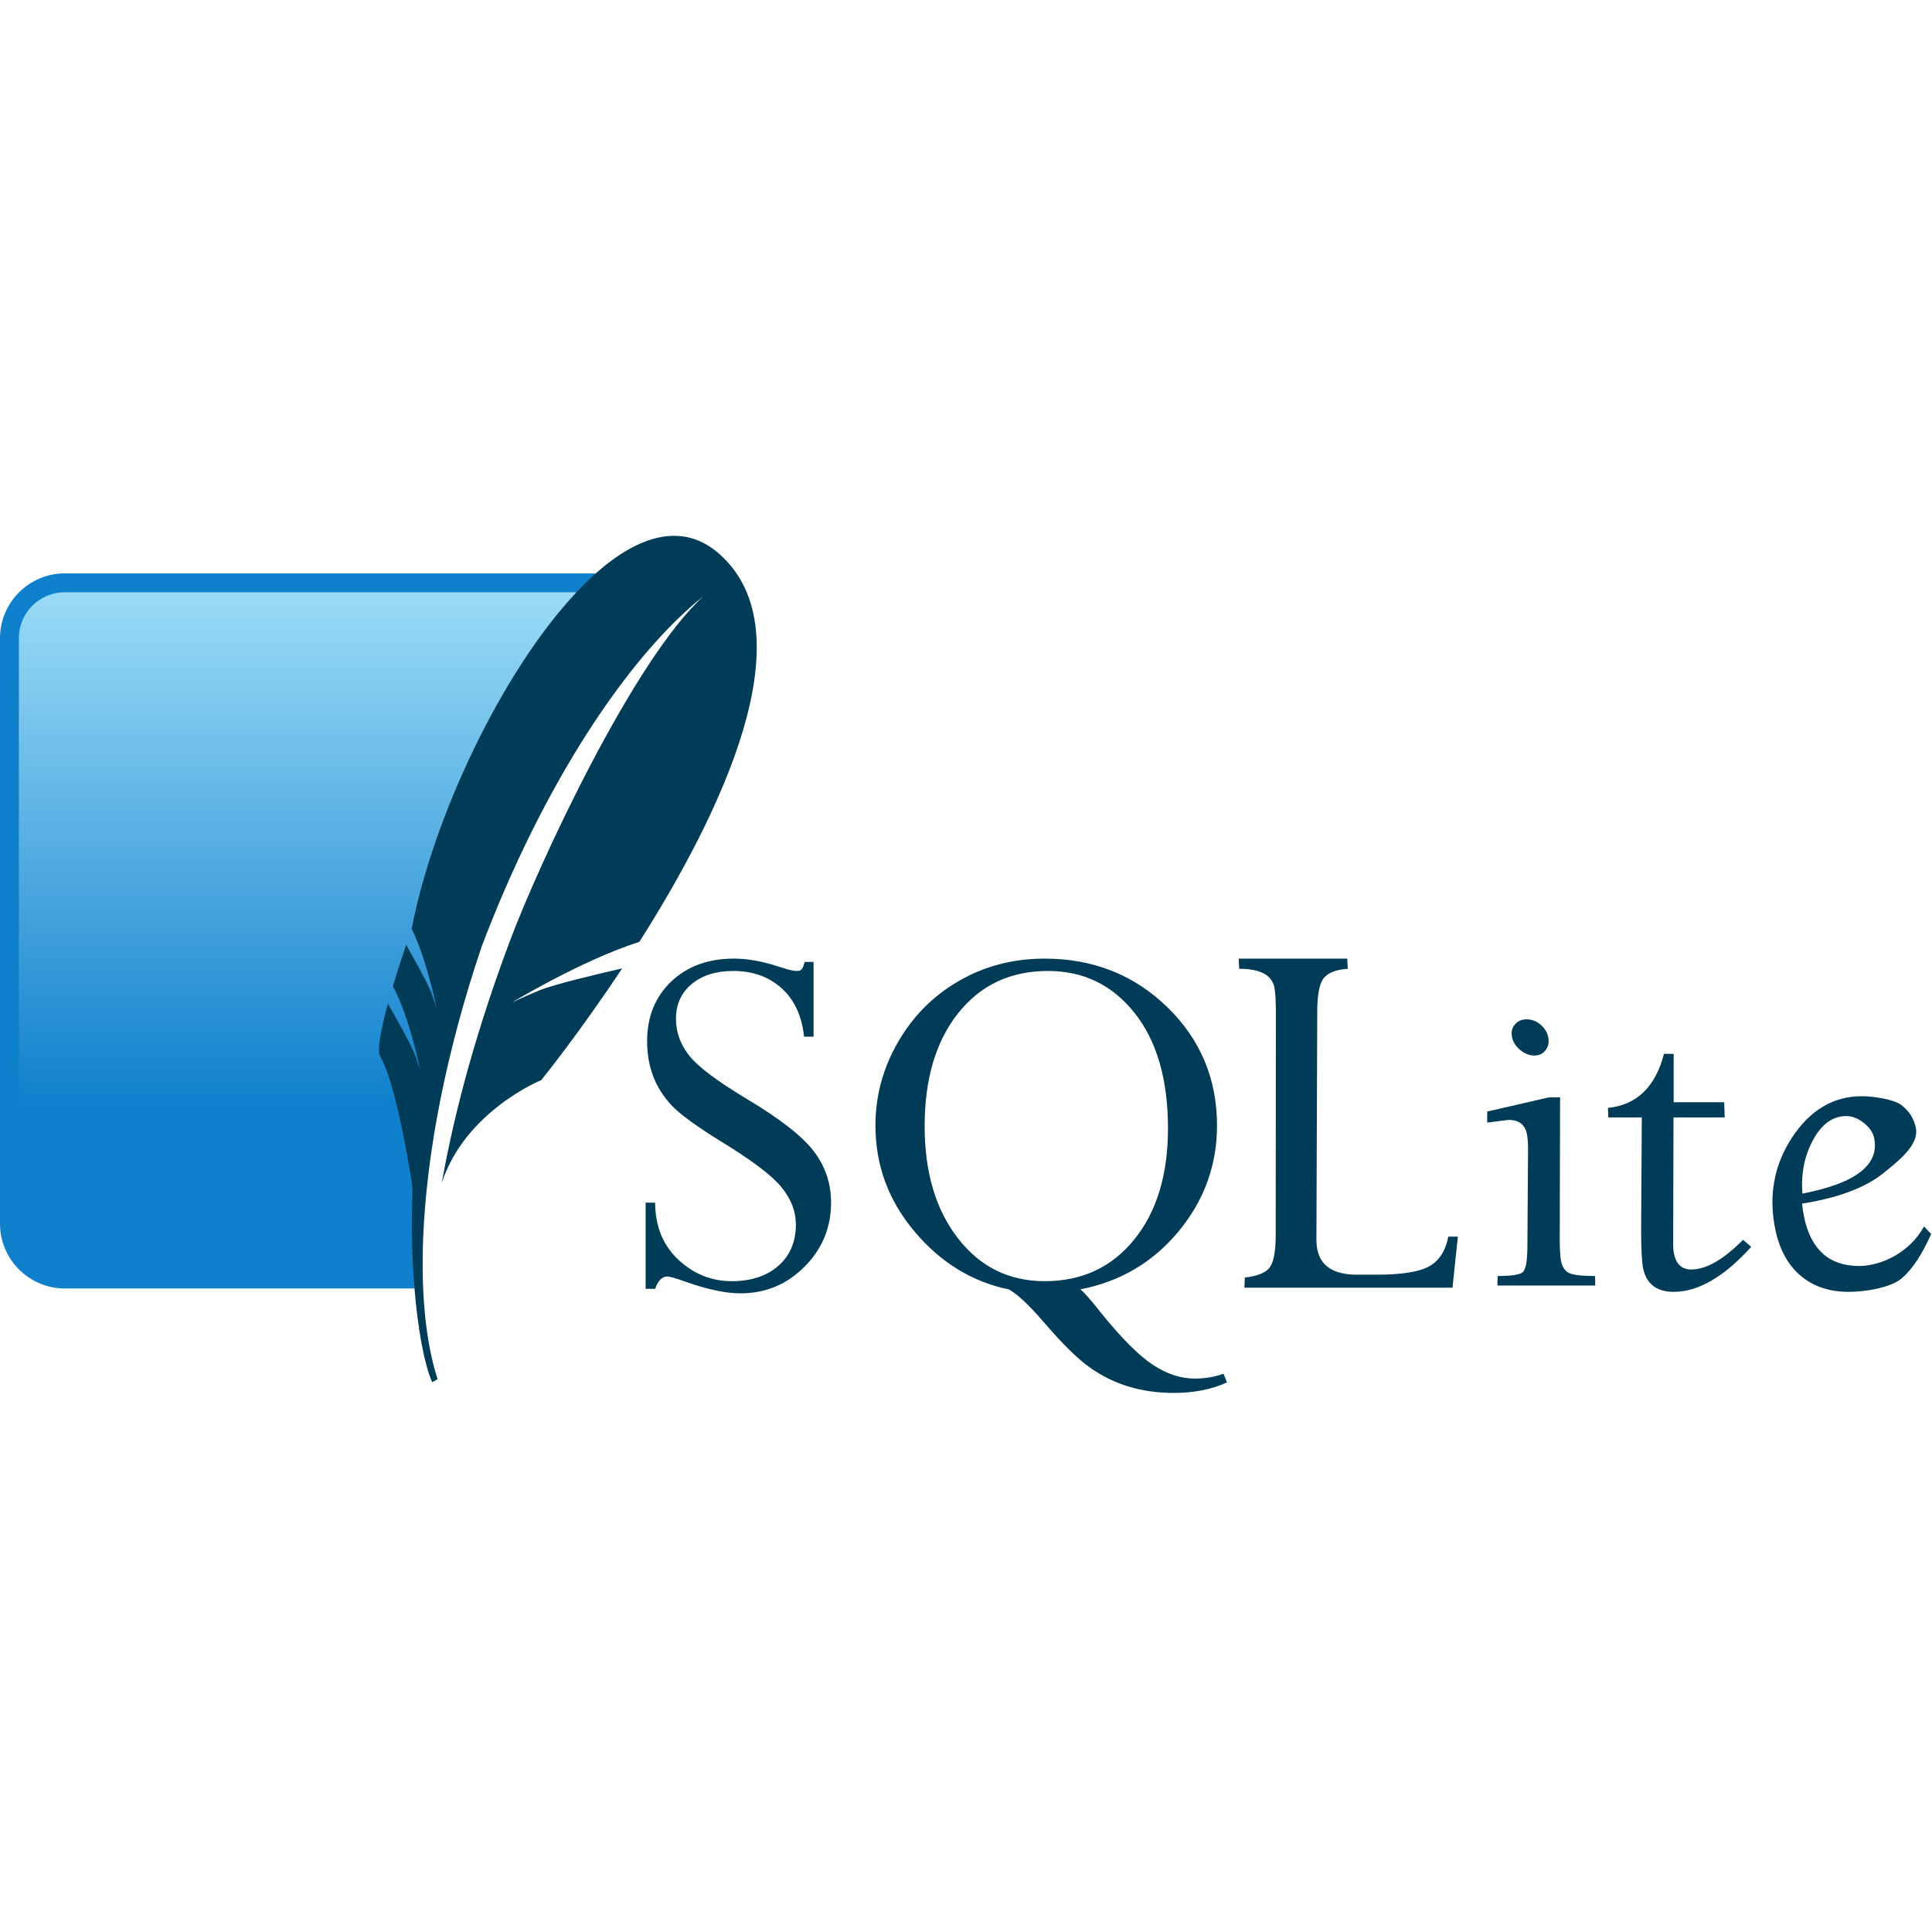
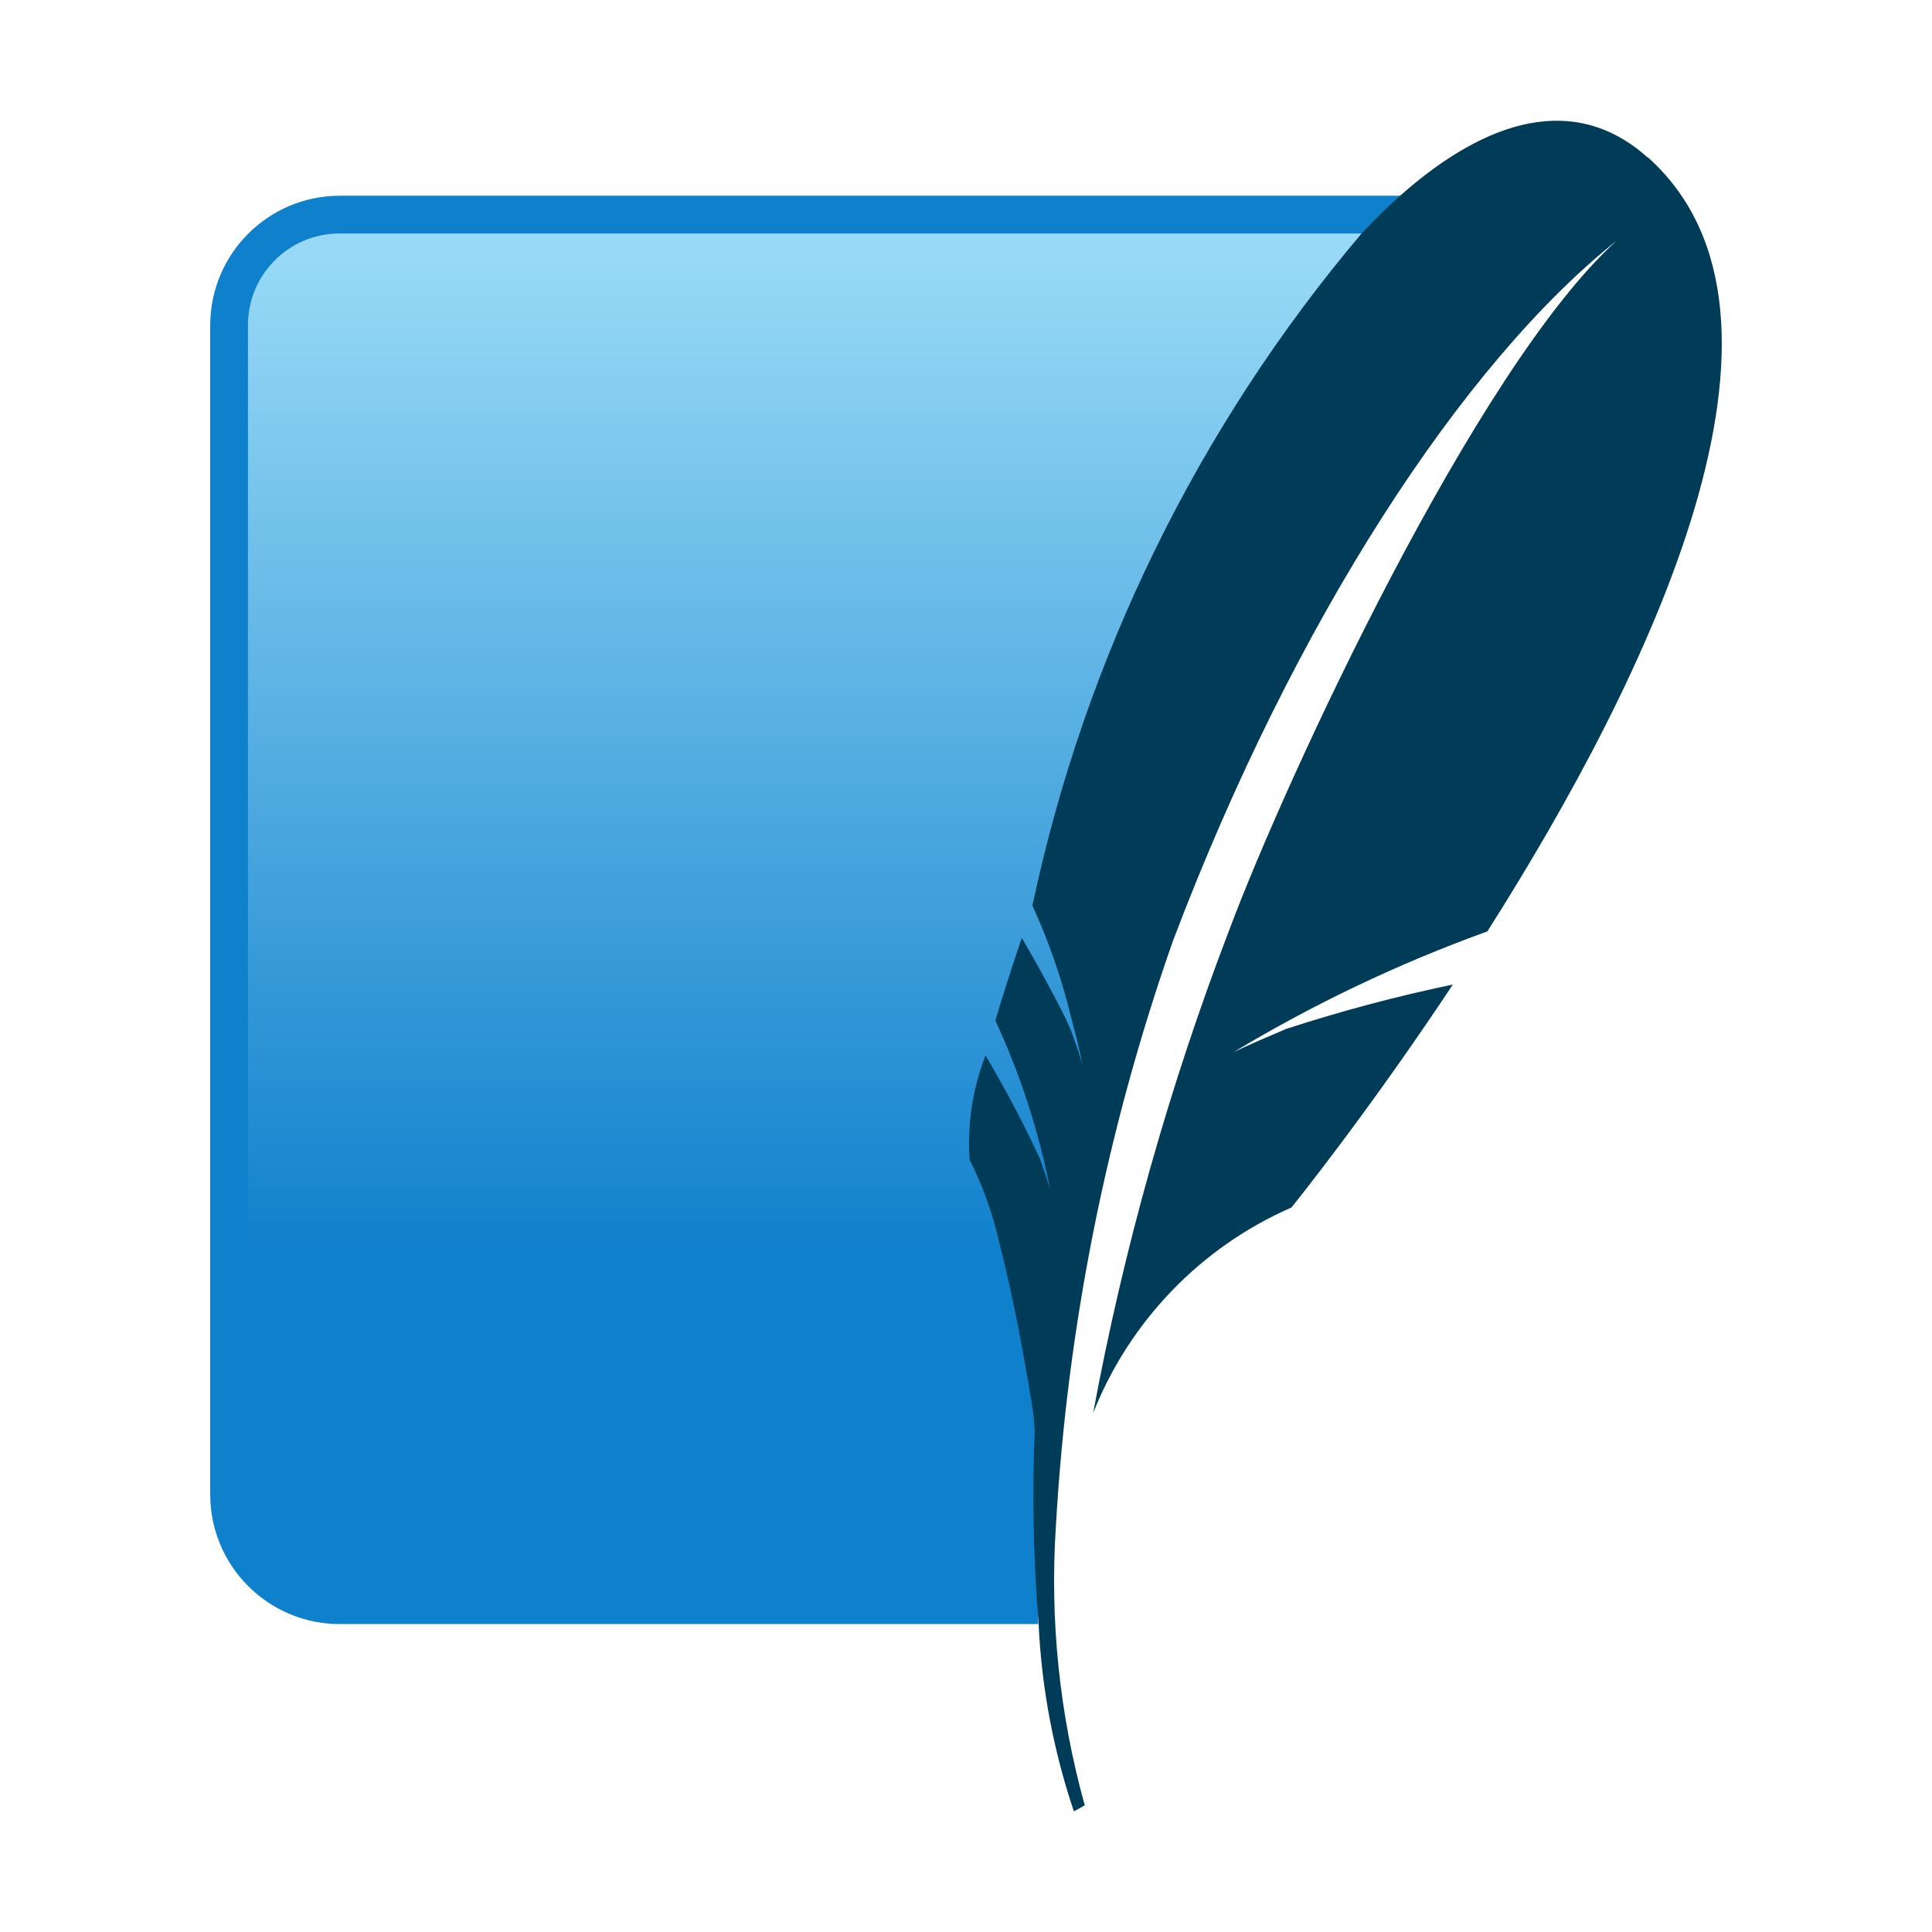
- <svg xmlns="http://www.w3.org/2000/svg" width="800px" height="800px" viewBox="0 -142 512 512" version="1.1" preserveAspectRatio="xMidYMid">
+ <svg xmlns="http://www.w3.org/2000/svg" width="800px" height="800px" viewBox="0 0 32 32">
  <defs>
-     <linearGradient x1="57.662%" y1="2.046%" x2="57.662%" y2="94.439%" id="linearGradient-1">
-       <stop stop-color="#97D9F6" offset="0%">
- 
- </stop>
-       <stop stop-color="#0F80CC" offset="92.024%">
- 
- </stop>
-       <stop stop-color="#0F80CC" offset="100%">
- 
- </stop>
+     <linearGradient id="a" x1="-118.318" y1="45.638" x2="-116.751" y2="45.638" gradientTransform="matrix(0, 11.486, 11.486, 0, -510.889, 1363.307)" gradientUnits="userSpaceOnUse">
+       <stop offset="0" stop-color="#97d9f6" />
+       <stop offset="0.92" stop-color="#0f80cc" />
+       <stop offset="1" stop-color="#0f80cc" />
    </linearGradient>
  </defs>
-   <g>
-     <path d="M194.519,112.044 C187.699,112.044 182.152,114.063 177.901,118.099 C173.649,122.139 171.492,127.434 171.492,133.923 C171.492,137.285 172.027,140.351 173.083,143.16 C174.138,145.975 175.781,148.583 177.989,150.939 C180.197,153.298 184.617,156.501 191.204,160.575 C199.288,165.509 204.577,169.514 207.116,172.641 C209.657,175.765 210.917,179.039 210.917,182.453 C210.917,187.024 209.413,190.672 206.32,193.414 C203.223,196.158 199.081,197.525 193.945,197.525 C188.528,197.525 183.809,195.615 179.757,191.823 C175.705,188.026 173.659,183.003 173.613,176.707 L171.094,176.707 L171.094,199.558 L173.613,199.558 C174.382,197.394 175.447,196.287 176.84,196.287 C177.51,196.287 179.08,196.749 181.525,197.613 C187.474,199.73 192.359,200.751 196.199,200.751 C202.816,200.751 208.465,198.434 213.171,193.724 C217.87,189.016 220.243,183.337 220.243,176.707 C220.243,171.566 218.677,166.992 215.602,163.006 C212.528,159.014 206.549,154.371 197.613,149.039 C189.924,144.419 184.933,140.657 182.63,137.724 C180.323,134.795 179.138,131.555 179.138,128 C179.138,124.155 180.551,121.066 183.337,118.762 C186.123,116.457 189.774,115.315 194.343,115.315 C199.484,115.315 203.769,116.841 207.16,119.912 C210.548,122.988 212.507,127.251 213.083,132.729 L215.602,132.729 L215.602,112.928 L213.26,112.928 C212.973,113.938 212.708,114.583 212.464,114.873 C212.227,115.161 211.771,115.315 211.094,115.315 C210.279,115.315 208.826,114.972 206.762,114.298 C202.343,112.81 198.267,112.044 194.519,112.044 L194.519,112.044 Z M276.862,112.044 C268.551,112.044 261.005,114.003 254.188,117.923 C247.36,121.835 241.955,127.268 237.967,134.188 C233.98,141.107 232,148.456 232,156.287 C232,166.809 235.444,176.182 242.387,184.398 C249.333,192.608 257.657,197.724 267.315,199.691 C269.523,200.841 272.682,203.811 276.818,208.619 C281.478,214.044 285.421,217.957 288.663,220.287 C291.902,222.619 295.399,224.327 299.094,225.459 C302.792,226.585 306.792,227.138 311.116,227.138 C316.353,227.138 321.041,226.228 325.171,224.354 L324.243,222.055 C321.846,222.92 319.289,223.337 316.597,223.337 C312.942,223.337 309.249,222.132 305.547,219.713 C301.85,217.287 297.227,212.66 291.713,205.834 C289.121,202.564 287.332,200.5 286.32,199.691 C296.888,197.627 305.577,192.506 312.354,184.309 C319.128,176.117 322.519,166.767 322.519,156.287 C322.519,143.845 318.092,133.387 309.304,124.862 C300.508,116.335 289.692,112.044 276.862,112.044 L276.862,112.044 Z M328.265,112.044 L328.398,114.74 C333.931,114.74 337.031,116.37 337.724,119.646 C337.982,120.819 338.1,122.983 338.121,126.099 L338.077,185.724 C338.031,190.177 337.397,193.02 336.177,194.254 C334.955,195.479 332.89,196.247 329.901,196.552 L329.768,199.249 L384.928,199.249 L386.343,185.724 L383.823,185.724 C383.104,189.408 381.454,192.048 378.829,193.547 C376.196,195.057 371.541,195.801 364.818,195.801 L359.602,195.801 C353.552,195.801 350.052,193.614 349.127,189.215 C348.936,188.345 348.871,187.412 348.862,186.387 L349.083,126.099 C349.082,121.653 349.643,118.674 350.807,117.215 C351.982,115.762 354.102,114.949 357.171,114.74 L357.039,112.044 L328.265,112.044 L328.265,112.044 Z M277.746,115.315 C287.12,115.315 294.773,119.007 300.685,126.453 C306.595,133.902 309.525,144.111 309.525,157.039 C309.525,169.289 306.553,179.097 300.597,186.475 C294.64,193.851 286.713,197.525 276.862,197.525 C267.398,197.525 259.723,193.736 253.834,186.122 C247.95,178.507 245.039,168.621 245.039,156.464 C245.039,143.972 247.986,133.972 253.923,126.497 C259.856,119.031 267.801,115.315 277.746,115.315 L277.746,115.315 Z M404.597,128.133 C403.251,128.133 402.226,128.587 401.459,129.503 C400.674,130.415 400.433,131.52 400.707,132.862 C400.972,134.164 401.706,135.304 402.873,136.265 C404.033,137.225 405.284,137.724 406.63,137.724 C407.931,137.724 408.923,137.225 409.635,136.265 C410.348,135.304 410.565,134.164 410.298,132.862 C410.024,131.52 409.315,130.415 408.221,129.503 C407.114,128.587 405.898,128.133 404.597,128.133 L404.597,128.133 Z M440.972,137.282 C438.686,146.076 433.731,150.835 426.122,151.602 L426.21,154.122 L435.094,154.122 L434.917,183.912 C434.931,189.005 435.087,192.396 435.448,194.122 C436.323,198.253 439.021,200.354 443.536,200.354 C450.069,200.354 456.921,196.374 464.088,188.42 L461.923,186.564 C456.748,191.802 452.172,194.431 448.177,194.431 C445.721,194.431 444.199,193.019 443.624,190.232 C443.467,189.555 443.403,188.764 443.403,187.845 L443.492,154.122 L457.061,154.122 L456.928,150.099 L443.536,150.099 L443.536,137.282 L440.972,137.282 L440.972,137.282 Z M493.436,148.508 C485.847,148.508 479.673,152.193 474.873,159.514 C470.098,166.847 468.62,174.972 470.497,183.912 C471.602,189.148 473.803,193.206 477.171,196.066 C480.534,198.925 484.8,200.354 489.901,200.354 C494.649,200.354 501.261,199.151 504.044,196.729 C506.834,194.309 509.405,190.387 511.779,185.017 L509.878,183.028 C506.091,189.995 498.449,193.503 492.685,193.503 C484.761,193.503 479.908,189.155 478.099,180.508 C477.864,179.405 477.689,178.219 477.569,176.972 C486.996,175.48 494.14,172.837 498.961,169.017 C503.779,165.194 508.616,161.142 507.713,156.862 C507.175,154.318 505.855,152.318 503.823,150.807 C501.765,149.296 496.423,148.508 493.436,148.508 L493.436,148.508 Z M410.475,148.818 L394.122,152.575 L394.122,155.492 L399.779,154.785 C402.519,154.785 404.132,156.025 404.641,158.497 C404.812,159.324 404.92,160.486 404.95,161.945 L404.773,188.685 C404.728,192.385 404.317,194.536 403.492,195.182 C402.659,195.829 400.463,196.155 396.906,196.155 L396.818,198.674 L422.762,198.674 L422.718,196.155 C419.113,196.155 416.776,195.87 415.735,195.315 C414.711,194.763 414.006,193.759 413.702,192.221 C413.467,191.113 413.364,189.203 413.348,186.564 L413.437,148.818 L410.475,148.818 L410.475,148.818 Z M489.282,153.768 C490.861,153.768 492.386,154.378 493.923,155.58 C495.438,156.778 496.361,158.111 496.663,159.558 C498.143,166.667 491.84,171.582 477.657,174.32 C477.253,169.137 478.151,164.431 480.442,160.177 C482.716,155.927 485.677,153.768 489.282,153.768 L489.282,153.768 Z" fill="#003B57">
- 
- </path>
-     <path d="M157.888,9.952 L17.15,9.952 C7.717,9.952 1.42108547e-14,17.671 1.42108547e-14,27.103 L1.42108547e-14,182.31 C1.42108547e-14,191.742 7.717,199.459 17.15,199.459 L109.843,199.459 C108.791,153.338 124.541,63.831 157.888,9.952 L157.888,9.952 Z" fill="#0F80CC">
- 
- </path>
-     <path d="M152.775,14.955 L17.15,14.955 C10.452,14.955 5.002,20.404 5.002,27.103 L5.002,170.986 C35.718,159.198 81.819,149.026 113.695,149.488 C120.101,115.994 138.927,50.354 152.775,14.955 L152.775,14.955 Z" fill="url(#linearGradient-1)">
- 
- </path>
-     <path d="M190.715,4.872 C181.076,-3.723 169.406,-0.271 157.888,9.952 C156.178,11.47 154.472,13.155 152.775,14.955 C133.071,35.858 114.781,74.576 109.099,104.145 C111.313,108.634 113.042,114.362 114.18,118.738 C114.472,119.86 114.735,120.914 114.946,121.81 C115.446,123.932 115.715,125.307 115.715,125.307 C115.715,125.307 115.538,124.639 114.813,122.537 C114.675,122.134 114.521,121.694 114.339,121.176 C114.262,120.962 114.154,120.702 114.035,120.424 C112.75,117.436 109.195,111.13 107.63,108.385 C106.292,112.332 105.109,116.026 104.119,119.367 C108.636,127.632 111.389,141.796 111.389,141.796 C111.389,141.796 111.15,140.878 110.015,137.674 C109.007,134.841 103.988,126.046 102.799,123.99 C100.765,131.499 99.957,136.568 100.686,137.802 C102.101,140.193 103.448,144.32 104.632,148.883 C107.305,159.164 109.163,171.679 109.163,171.679 C109.163,171.679 109.223,172.508 109.324,173.785 C108.952,182.418 109.175,191.369 109.843,199.459 C110.729,210.169 112.396,219.37 114.521,224.293 L115.964,223.507 C112.844,213.806 111.576,201.093 112.131,186.431 C112.971,164.02 118.128,136.994 127.657,108.825 C143.756,66.302 166.093,32.184 186.536,15.89 C167.903,32.718 142.685,87.187 135.136,107.357 C126.683,129.945 120.693,151.141 117.083,171.449 C123.312,152.41 143.451,144.227 143.451,144.227 C143.451,144.227 153.328,132.045 164.871,114.641 C157.957,116.218 146.603,118.918 142.8,120.516 C137.19,122.869 135.679,123.672 135.679,123.672 C135.679,123.672 153.85,112.606 169.439,107.596 C190.879,73.828 214.238,25.856 190.715,4.872" fill="#003B57">
- 
- </path>
-   </g>
+   <path d="M23.192,3.242H5.623A2.147,2.147,0,0,0,3.482,5.383V24.759A2.147,2.147,0,0,0,5.623,26.9H17.195C17.063,21.142,19.03,9.968,23.192,3.242Z" style="fill:#0f80cc" />
+   <path d="M22.554,3.867H5.623A1.518,1.518,0,0,0,4.107,5.383V23.345a42.01,42.01,0,0,1,13.569-2.684A123.555,123.555,0,0,1,22.554,3.867Z" style="fill:url(#a)" />
+   <path d="M27.29,2.608c-1.2-1.073-2.66-.642-4.1.634-.213.19-.426.4-.638.625A25.4,25.4,0,0,0,17.1,15a10.178,10.178,0,0,1,.634,1.822c.036.14.069.272.1.384.062.265.1.437.1.437s-.022-.083-.113-.346l-.059-.17c-.01-.027-.023-.059-.038-.094-.16-.373-.6-1.16-.8-1.5-.167.493-.315.954-.438,1.371a12.131,12.131,0,0,1,.908,2.8s-.03-.115-.171-.515a19.037,19.037,0,0,0-.9-1.708,4.037,4.037,0,0,0-.264,1.724,6.009,6.009,0,0,1,.493,1.383c.334,1.283.566,2.846.566,2.846s.008.1.02.263a26.145,26.145,0,0,0,.065,3.205,11.362,11.362,0,0,0,.584,3.1l.18-.1a13.859,13.859,0,0,1-.478-4.628,35.269,35.269,0,0,1,1.938-9.688c2.01-5.308,4.8-9.568,7.35-11.6-2.326,2.1-5.474,8.9-6.417,11.418a45.656,45.656,0,0,0-2.254,8A6.211,6.211,0,0,1,21.39,20s1.233-1.521,2.674-3.693a26.206,26.206,0,0,0-2.755.733c-.7.294-.889.394-.889.394a23.939,23.939,0,0,1,4.215-2.007c2.676-4.215,5.592-10.2,2.656-12.824" style="fill:#003b57" />
</svg>
